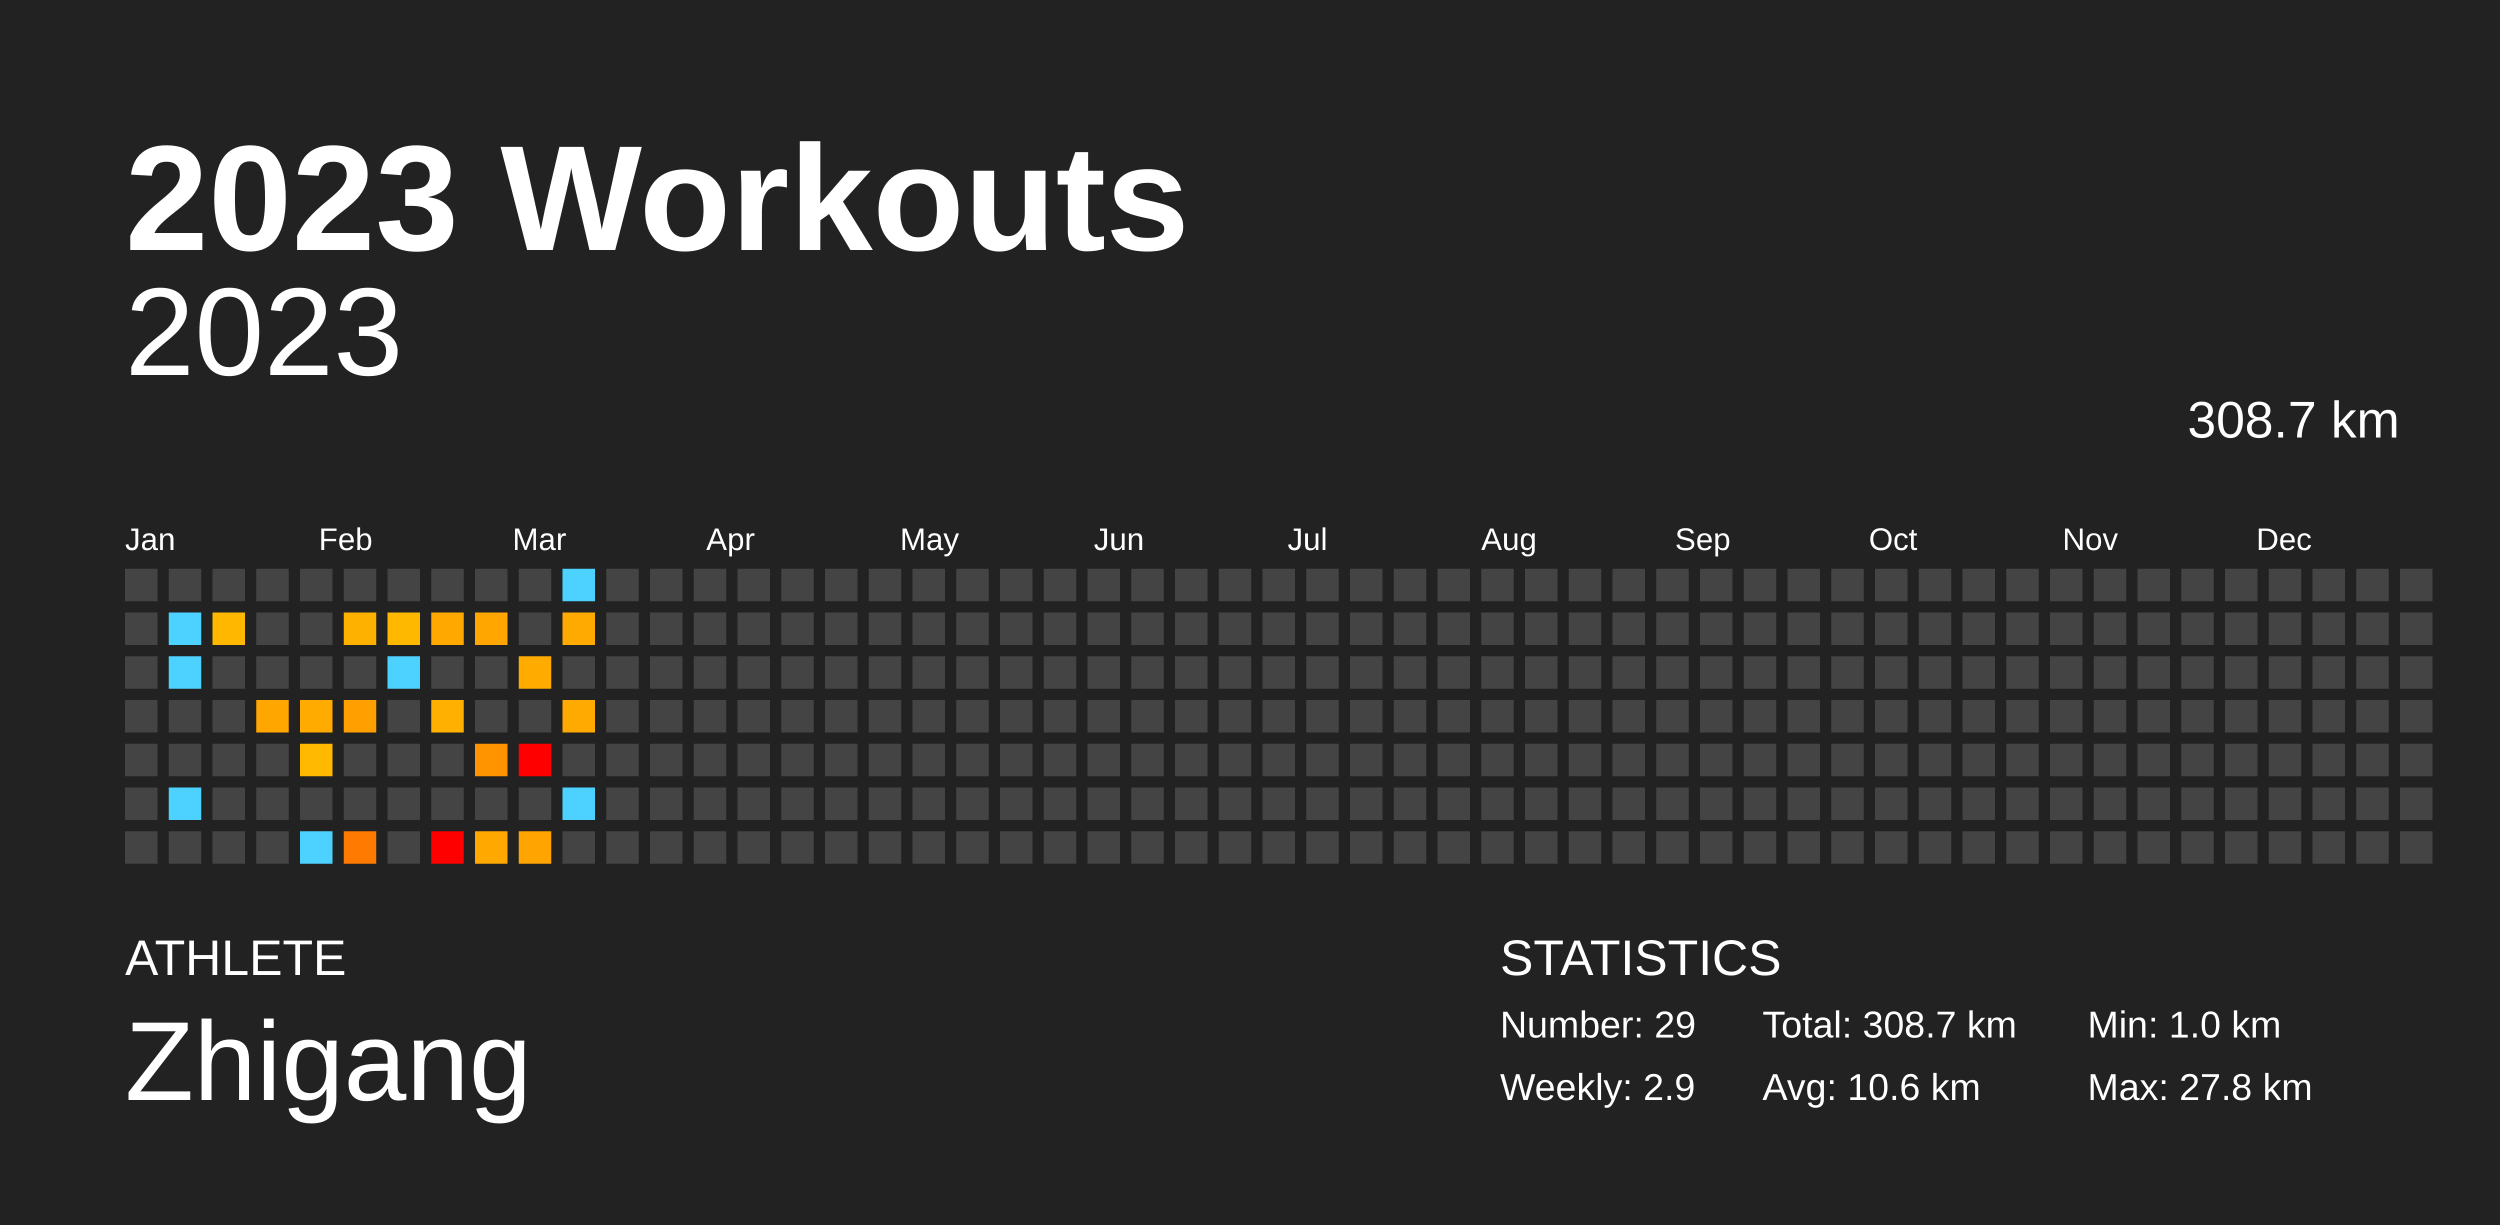
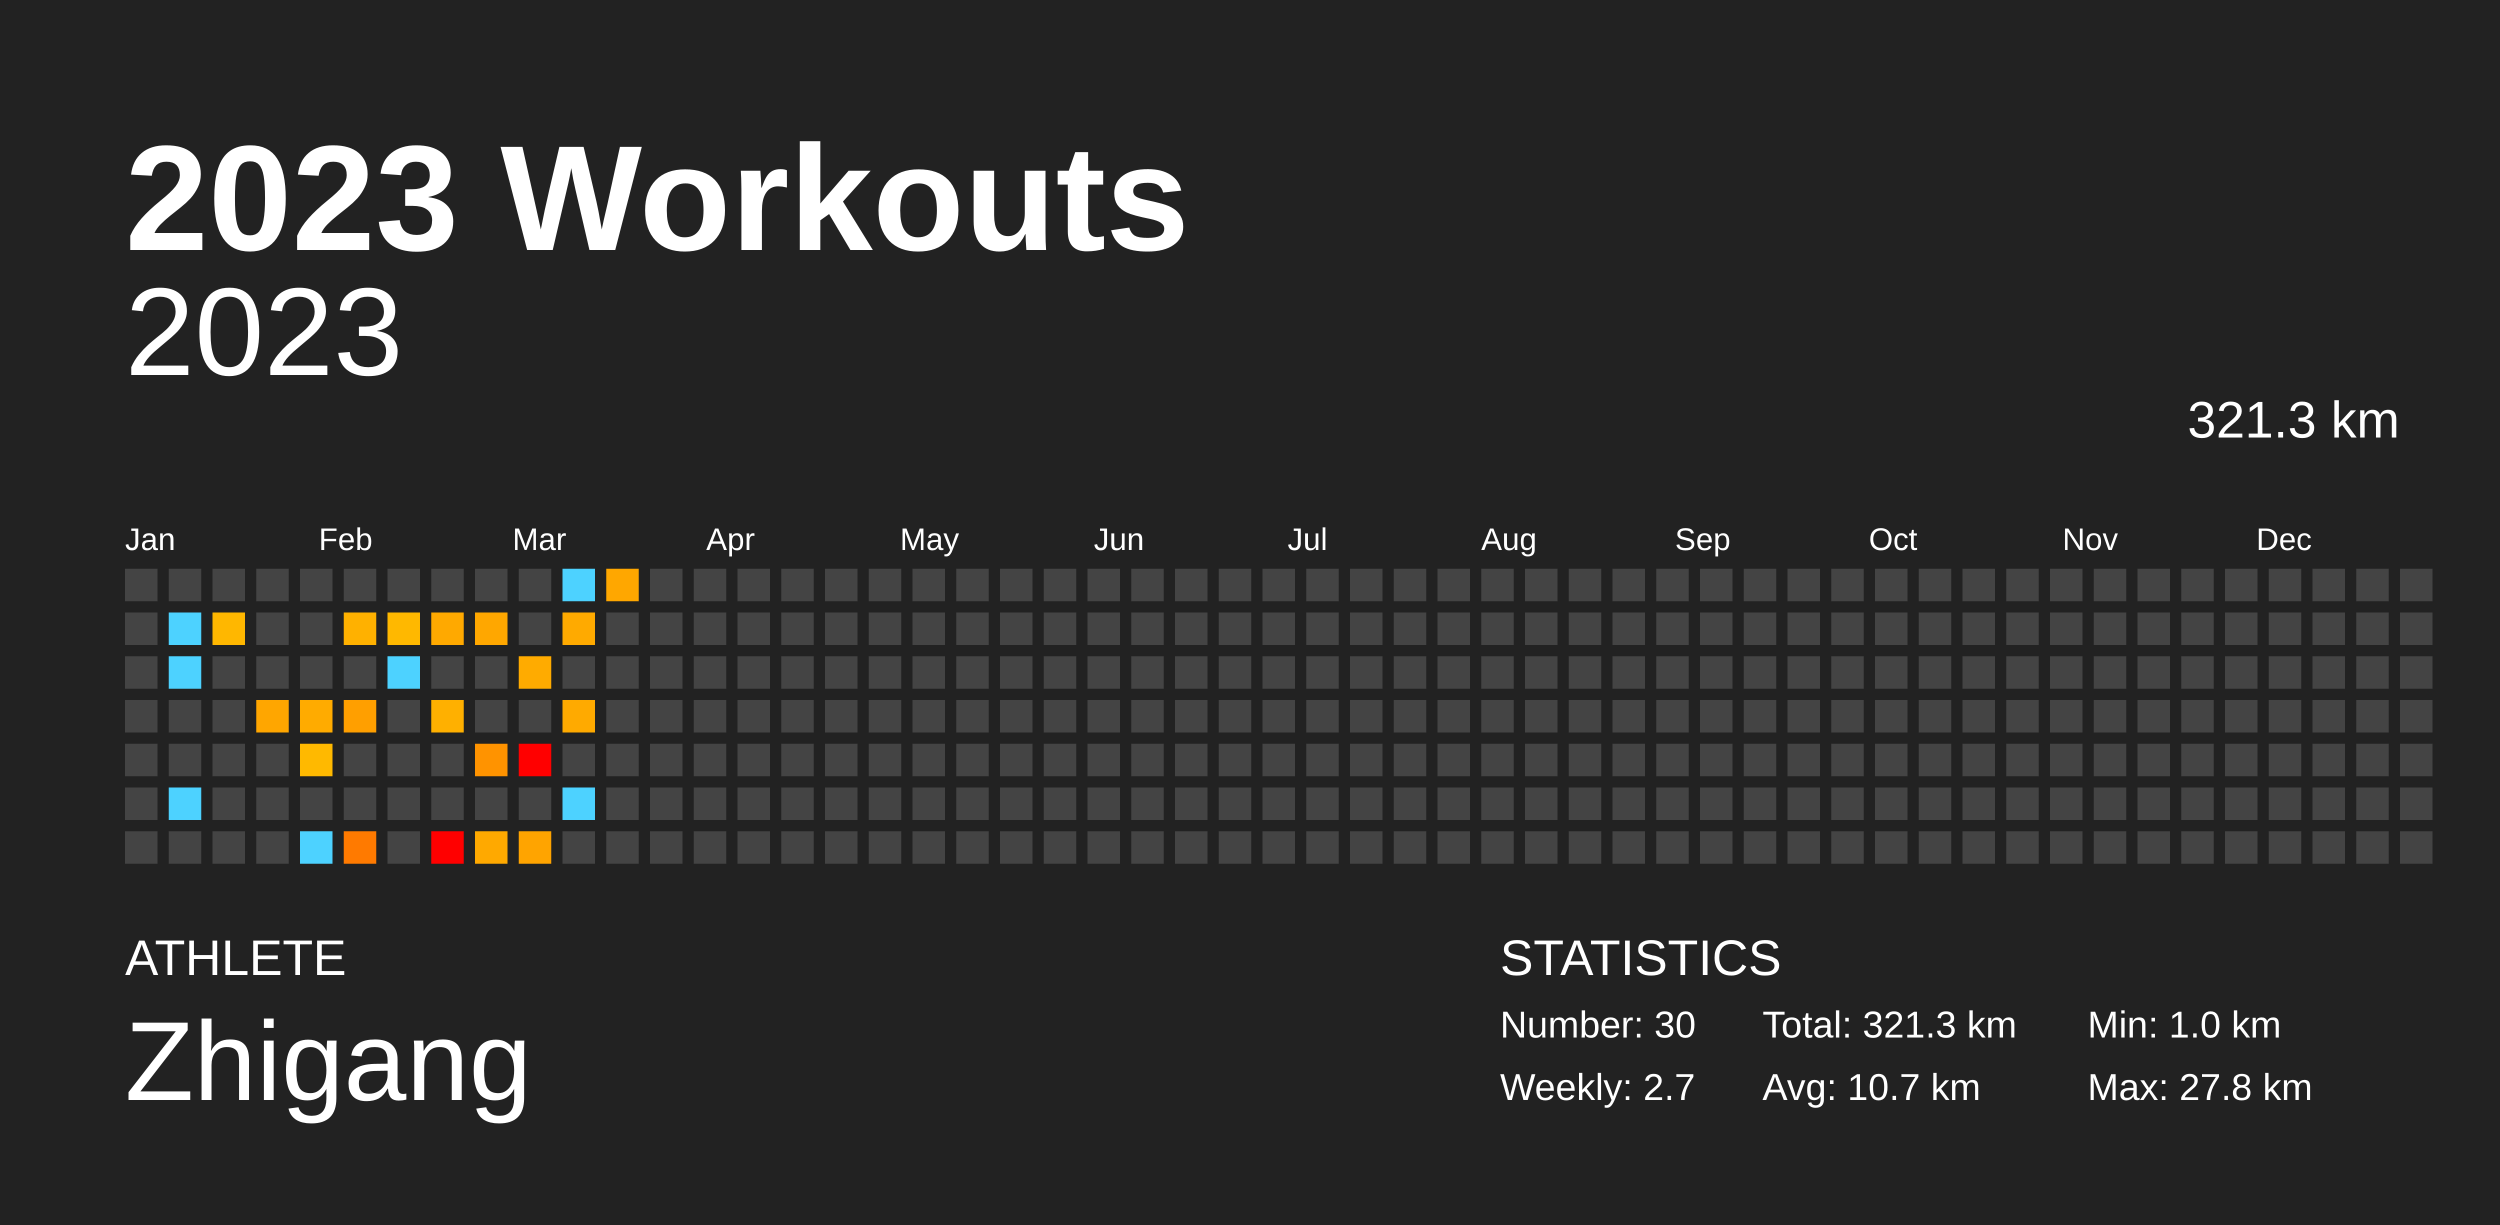
<svg xmlns="http://www.w3.org/2000/svg" baseProfile="full" height="98mm" version="1.1" viewBox="0,0,200,98" width="200mm">
  <defs />
  <rect fill="#222222" height="98" width="200" x="0" y="0" />
  <text fill="#FFFFFF" style="font-size:12px; font-family:Arial; font-weight:bold;" x="10" y="20">2023 Workouts</text>
  <text fill="#FFFFFF" style="font-size:4px; font-family:Arial" x="10" y="78">ATHLETE</text>
  <text fill="#FFFFFF" style="font-size:9px; font-family:Arial" x="10" y="88">Zhigang</text>
  <text fill="#FFFFFF" style="font-size:4px; font-family:Arial" x="120" y="78">STATISTICS</text>
-   <text fill="#FFFFFF" style="font-size:3px; font-family:Arial" x="120" y="83">Number: 29</text>
-   <text fill="#FFFFFF" style="font-size:3px; font-family:Arial" x="120" y="88">Weekly: 2.9</text>
-   <text fill="#FFFFFF" style="font-size:3px; font-family:Arial" x="141" y="83">Total: 308.7 km</text>
-   <text fill="#FFFFFF" style="font-size:3px; font-family:Arial" x="141" y="88">Avg: 10.6 km</text>
+   <text fill="#FFFFFF" style="font-size:3px; font-family:Arial" x="120" y="83">Number: 30</text>
+   <text fill="#FFFFFF" style="font-size:3px; font-family:Arial" x="120" y="88">Weekly: 2.7</text>
+   <text fill="#FFFFFF" style="font-size:3px; font-family:Arial" x="141" y="83">Total: 321.3 km</text>
+   <text fill="#FFFFFF" style="font-size:3px; font-family:Arial" x="141" y="88">Avg: 10.7 km</text>
  <text fill="#FFFFFF" style="font-size:3px; font-family:Arial" x="167" y="83">Min: 1.0 km</text>
  <text fill="#FFFFFF" style="font-size:3px; font-family:Arial" x="167" y="88">Max: 27.8 km</text>
  <text alignment-baseline="hanging" fill="#FFFFFF" style="font-size:10.0px; font-family:Arial;" x="10" y="30">2023</text>
-   <text alignment-baseline="hanging" fill="#FFFFFF" style="font-size:4.125px; font-family:Arial;" x="175" y="35">308.7 km</text>
+   <text alignment-baseline="hanging" fill="#FFFFFF" style="font-size:4.125px; font-family:Arial;" x="175" y="35">321.3 km</text>
  <text fill="#FFFFFF" style="font-size:2.5px; font-family:Arial" x="10.0" y="44">Jan</text>
  <text fill="#FFFFFF" style="font-size:2.5px; font-family:Arial" x="25.5" y="44">Feb</text>
  <text fill="#FFFFFF" style="font-size:2.5px; font-family:Arial" x="41.0" y="44">Mar</text>
  <text fill="#FFFFFF" style="font-size:2.5px; font-family:Arial" x="56.5" y="44">Apr</text>
  <text fill="#FFFFFF" style="font-size:2.5px; font-family:Arial" x="72.0" y="44">May</text>
  <text fill="#FFFFFF" style="font-size:2.5px; font-family:Arial" x="87.5" y="44">Jun</text>
  <text fill="#FFFFFF" style="font-size:2.5px; font-family:Arial" x="103.0" y="44">Jul</text>
  <text fill="#FFFFFF" style="font-size:2.5px; font-family:Arial" x="118.5" y="44">Aug</text>
  <text fill="#FFFFFF" style="font-size:2.5px; font-family:Arial" x="134.0" y="44">Sep</text>
  <text fill="#FFFFFF" style="font-size:2.5px; font-family:Arial" x="149.5" y="44">Oct</text>
  <text fill="#FFFFFF" style="font-size:2.5px; font-family:Arial" x="165.0" y="44">Nov</text>
  <text fill="#FFFFFF" style="font-size:2.5px; font-family:Arial" x="180.5" y="44">Dec</text>
  <rect fill="#444444" height="2.6" width="2.6" x="10.0" y="45.5" />
  <rect fill="#444444" height="2.6" width="2.6" x="10.0" y="49.0" />
  <rect fill="#444444" height="2.6" width="2.6" x="10.0" y="52.5" />
  <rect fill="#444444" height="2.6" width="2.6" x="10.0" y="56.0" />
  <rect fill="#444444" height="2.6" width="2.6" x="10.0" y="59.5" />
  <rect fill="#444444" height="2.6" width="2.6" x="10.0" y="63.0" />
  <rect fill="#444444" height="2.6" width="2.6" x="10.0" y="66.5" />
  <rect fill="#444444" height="2.6" width="2.6" x="13.5" y="45.5" />
  <rect fill="#4dd2ff" height="2.6" width="2.6" x="13.5" y="49.0" />
  <rect fill="#4dd2ff" height="2.6" width="2.6" x="13.5" y="52.5" />
  <rect fill="#444444" height="2.6" width="2.6" x="13.5" y="56.0" />
  <rect fill="#444444" height="2.6" width="2.6" x="13.5" y="59.5" />
  <rect fill="#4dd2ff" height="2.6" width="2.6" x="13.5" y="63.0" />
  <rect fill="#444444" height="2.6" width="2.6" x="13.5" y="66.5" />
  <rect fill="#444444" height="2.6" width="2.6" x="17.0" y="45.5" />
  <rect fill="#ffb700" height="2.6" width="2.6" x="17.0" y="49.0" />
  <rect fill="#444444" height="2.6" width="2.6" x="17.0" y="52.5" />
  <rect fill="#444444" height="2.6" width="2.6" x="17.0" y="56.0" />
  <rect fill="#444444" height="2.6" width="2.6" x="17.0" y="59.5" />
  <rect fill="#444444" height="2.6" width="2.6" x="17.0" y="63.0" />
  <rect fill="#444444" height="2.6" width="2.6" x="17.0" y="66.5" />
  <rect fill="#444444" height="2.6" width="2.6" x="20.5" y="45.5" />
  <rect fill="#444444" height="2.6" width="2.6" x="20.5" y="49.0" />
  <rect fill="#444444" height="2.6" width="2.6" x="20.5" y="52.5" />
  <rect fill="#ffa600" height="2.6" width="2.6" x="20.5" y="56.0" />
  <rect fill="#444444" height="2.6" width="2.6" x="20.5" y="59.5" />
  <rect fill="#444444" height="2.6" width="2.6" x="20.5" y="63.0" />
  <rect fill="#444444" height="2.6" width="2.6" x="20.5" y="66.5" />
  <rect fill="#444444" height="2.6" width="2.6" x="24.0" y="45.5" />
  <rect fill="#444444" height="2.6" width="2.6" x="24.0" y="49.0" />
  <rect fill="#444444" height="2.6" width="2.6" x="24.0" y="52.5" />
  <rect fill="#ffab00" height="2.6" width="2.6" x="24.0" y="56.0" />
  <rect fill="#ffb900" height="2.6" width="2.6" x="24.0" y="59.5" />
  <rect fill="#444444" height="2.6" width="2.6" x="24.0" y="63.0" />
  <rect fill="#4dd2ff" height="2.6" width="2.6" x="24.0" y="66.5" />
  <rect fill="#444444" height="2.6" width="2.6" x="27.5" y="45.5" />
  <rect fill="#ffb100" height="2.6" width="2.6" x="27.5" y="49.0" />
  <rect fill="#444444" height="2.6" width="2.6" x="27.5" y="52.5" />
  <rect fill="#ff9f00" height="2.6" width="2.6" x="27.5" y="56.0" />
  <rect fill="#444444" height="2.6" width="2.6" x="27.5" y="59.5" />
  <rect fill="#444444" height="2.6" width="2.6" x="27.5" y="63.0" />
  <rect fill="#ff7a00" height="2.6" width="2.6" x="27.5" y="66.5" />
  <rect fill="#444444" height="2.6" width="2.6" x="31.0" y="45.5" />
  <rect fill="#ffb800" height="2.6" width="2.6" x="31.0" y="49.0" />
  <rect fill="#4dd2ff" height="2.6" width="2.6" x="31.0" y="52.5" />
  <rect fill="#444444" height="2.6" width="2.6" x="31.0" y="56.0" />
  <rect fill="#444444" height="2.6" width="2.6" x="31.0" y="59.5" />
  <rect fill="#444444" height="2.6" width="2.6" x="31.0" y="63.0" />
  <rect fill="#444444" height="2.6" width="2.6" x="31.0" y="66.5" />
  <rect fill="#444444" height="2.6" width="2.6" x="34.5" y="45.5" />
  <rect fill="#ffa900" height="2.6" width="2.6" x="34.5" y="49.0" />
  <rect fill="#444444" height="2.6" width="2.6" x="34.5" y="52.5" />
  <rect fill="#ffb000" height="2.6" width="2.6" x="34.5" y="56.0" />
  <rect fill="#444444" height="2.6" width="2.6" x="34.5" y="59.5" />
  <rect fill="#444444" height="2.6" width="2.6" x="34.5" y="63.0" />
  <rect fill="red" height="2.6" width="2.6" x="34.5" y="66.5" />
  <rect fill="#444444" height="2.6" width="2.6" x="38.0" y="45.5" />
  <rect fill="#ffa700" height="2.6" width="2.6" x="38.0" y="49.0" />
  <rect fill="#444444" height="2.6" width="2.6" x="38.0" y="52.5" />
  <rect fill="#444444" height="2.6" width="2.6" x="38.0" y="56.0" />
  <rect fill="#ff9300" height="2.6" width="2.6" x="38.0" y="59.5" />
  <rect fill="#444444" height="2.6" width="2.6" x="38.0" y="63.0" />
  <rect fill="#ffa900" height="2.6" width="2.6" x="38.0" y="66.5" />
  <rect fill="#444444" height="2.6" width="2.6" x="41.5" y="45.5" />
  <rect fill="#444444" height="2.6" width="2.6" x="41.5" y="49.0" />
  <rect fill="#ffab00" height="2.6" width="2.6" x="41.5" y="52.5" />
  <rect fill="#444444" height="2.6" width="2.6" x="41.5" y="56.0" />
  <rect fill="red" height="2.6" width="2.6" x="41.5" y="59.5" />
  <rect fill="#444444" height="2.6" width="2.6" x="41.5" y="63.0" />
  <rect fill="#ffa400" height="2.6" width="2.6" x="41.5" y="66.5" />
  <rect fill="#4dd2ff" height="2.6" width="2.6" x="45.0" y="45.5" />
  <rect fill="#ffaa00" height="2.6" width="2.6" x="45.0" y="49.0" />
  <rect fill="#444444" height="2.6" width="2.6" x="45.0" y="52.5" />
  <rect fill="#ffaa00" height="2.6" width="2.6" x="45.0" y="56.0" />
  <rect fill="#444444" height="2.6" width="2.6" x="45.0" y="59.5" />
  <rect fill="#4dd2ff" height="2.6" width="2.6" x="45.0" y="63.0" />
  <rect fill="#444444" height="2.6" width="2.6" x="45.0" y="66.5" />
-   <rect fill="#444444" height="2.6" width="2.6" x="48.5" y="45.5" />
+   <rect fill="#ffa700" height="2.6" width="2.6" x="48.5" y="45.5" />
  <rect fill="#444444" height="2.6" width="2.6" x="48.5" y="49.0" />
  <rect fill="#444444" height="2.6" width="2.6" x="48.5" y="52.5" />
  <rect fill="#444444" height="2.6" width="2.6" x="48.5" y="56.0" />
  <rect fill="#444444" height="2.6" width="2.6" x="48.5" y="59.5" />
  <rect fill="#444444" height="2.6" width="2.6" x="48.5" y="63.0" />
  <rect fill="#444444" height="2.6" width="2.6" x="48.5" y="66.5" />
  <rect fill="#444444" height="2.6" width="2.6" x="52.0" y="45.5" />
  <rect fill="#444444" height="2.6" width="2.6" x="52.0" y="49.0" />
  <rect fill="#444444" height="2.6" width="2.6" x="52.0" y="52.5" />
  <rect fill="#444444" height="2.6" width="2.6" x="52.0" y="56.0" />
  <rect fill="#444444" height="2.6" width="2.6" x="52.0" y="59.5" />
  <rect fill="#444444" height="2.6" width="2.6" x="52.0" y="63.0" />
  <rect fill="#444444" height="2.6" width="2.6" x="52.0" y="66.5" />
  <rect fill="#444444" height="2.6" width="2.6" x="55.5" y="45.5" />
  <rect fill="#444444" height="2.6" width="2.6" x="55.5" y="49.0" />
  <rect fill="#444444" height="2.6" width="2.6" x="55.5" y="52.5" />
  <rect fill="#444444" height="2.6" width="2.6" x="55.5" y="56.0" />
  <rect fill="#444444" height="2.6" width="2.6" x="55.5" y="59.5" />
  <rect fill="#444444" height="2.6" width="2.6" x="55.5" y="63.0" />
  <rect fill="#444444" height="2.6" width="2.6" x="55.5" y="66.5" />
  <rect fill="#444444" height="2.6" width="2.6" x="59.0" y="45.5" />
  <rect fill="#444444" height="2.6" width="2.6" x="59.0" y="49.0" />
  <rect fill="#444444" height="2.6" width="2.6" x="59.0" y="52.5" />
  <rect fill="#444444" height="2.6" width="2.6" x="59.0" y="56.0" />
  <rect fill="#444444" height="2.6" width="2.6" x="59.0" y="59.5" />
  <rect fill="#444444" height="2.6" width="2.6" x="59.0" y="63.0" />
  <rect fill="#444444" height="2.6" width="2.6" x="59.0" y="66.5" />
  <rect fill="#444444" height="2.6" width="2.6" x="62.5" y="45.5" />
  <rect fill="#444444" height="2.6" width="2.6" x="62.5" y="49.0" />
  <rect fill="#444444" height="2.6" width="2.6" x="62.5" y="52.5" />
  <rect fill="#444444" height="2.6" width="2.6" x="62.5" y="56.0" />
  <rect fill="#444444" height="2.6" width="2.6" x="62.5" y="59.5" />
  <rect fill="#444444" height="2.6" width="2.6" x="62.5" y="63.0" />
  <rect fill="#444444" height="2.6" width="2.6" x="62.5" y="66.5" />
  <rect fill="#444444" height="2.6" width="2.6" x="66.0" y="45.5" />
  <rect fill="#444444" height="2.6" width="2.6" x="66.0" y="49.0" />
  <rect fill="#444444" height="2.6" width="2.6" x="66.0" y="52.5" />
  <rect fill="#444444" height="2.6" width="2.6" x="66.0" y="56.0" />
  <rect fill="#444444" height="2.6" width="2.6" x="66.0" y="59.5" />
  <rect fill="#444444" height="2.6" width="2.6" x="66.0" y="63.0" />
  <rect fill="#444444" height="2.6" width="2.6" x="66.0" y="66.5" />
  <rect fill="#444444" height="2.6" width="2.6" x="69.5" y="45.5" />
  <rect fill="#444444" height="2.6" width="2.6" x="69.5" y="49.0" />
  <rect fill="#444444" height="2.6" width="2.6" x="69.5" y="52.5" />
  <rect fill="#444444" height="2.6" width="2.6" x="69.5" y="56.0" />
  <rect fill="#444444" height="2.6" width="2.6" x="69.5" y="59.5" />
  <rect fill="#444444" height="2.6" width="2.6" x="69.5" y="63.0" />
  <rect fill="#444444" height="2.6" width="2.6" x="69.5" y="66.5" />
  <rect fill="#444444" height="2.6" width="2.6" x="73.0" y="45.5" />
  <rect fill="#444444" height="2.6" width="2.6" x="73.0" y="49.0" />
  <rect fill="#444444" height="2.6" width="2.6" x="73.0" y="52.5" />
  <rect fill="#444444" height="2.6" width="2.6" x="73.0" y="56.0" />
  <rect fill="#444444" height="2.6" width="2.6" x="73.0" y="59.5" />
  <rect fill="#444444" height="2.6" width="2.6" x="73.0" y="63.0" />
  <rect fill="#444444" height="2.6" width="2.6" x="73.0" y="66.5" />
  <rect fill="#444444" height="2.6" width="2.6" x="76.5" y="45.5" />
  <rect fill="#444444" height="2.6" width="2.6" x="76.5" y="49.0" />
  <rect fill="#444444" height="2.6" width="2.6" x="76.5" y="52.5" />
  <rect fill="#444444" height="2.6" width="2.6" x="76.5" y="56.0" />
  <rect fill="#444444" height="2.6" width="2.6" x="76.5" y="59.5" />
  <rect fill="#444444" height="2.6" width="2.6" x="76.5" y="63.0" />
  <rect fill="#444444" height="2.6" width="2.6" x="76.5" y="66.5" />
  <rect fill="#444444" height="2.6" width="2.6" x="80.0" y="45.5" />
  <rect fill="#444444" height="2.6" width="2.6" x="80.0" y="49.0" />
  <rect fill="#444444" height="2.6" width="2.6" x="80.0" y="52.5" />
  <rect fill="#444444" height="2.6" width="2.6" x="80.0" y="56.0" />
  <rect fill="#444444" height="2.6" width="2.6" x="80.0" y="59.5" />
  <rect fill="#444444" height="2.6" width="2.6" x="80.0" y="63.0" />
  <rect fill="#444444" height="2.6" width="2.6" x="80.0" y="66.5" />
  <rect fill="#444444" height="2.6" width="2.6" x="83.5" y="45.5" />
  <rect fill="#444444" height="2.6" width="2.6" x="83.5" y="49.0" />
  <rect fill="#444444" height="2.6" width="2.6" x="83.5" y="52.5" />
  <rect fill="#444444" height="2.6" width="2.6" x="83.5" y="56.0" />
  <rect fill="#444444" height="2.6" width="2.6" x="83.5" y="59.5" />
  <rect fill="#444444" height="2.6" width="2.6" x="83.5" y="63.0" />
  <rect fill="#444444" height="2.6" width="2.6" x="83.5" y="66.5" />
  <rect fill="#444444" height="2.6" width="2.6" x="87.0" y="45.5" />
  <rect fill="#444444" height="2.6" width="2.6" x="87.0" y="49.0" />
  <rect fill="#444444" height="2.6" width="2.6" x="87.0" y="52.5" />
  <rect fill="#444444" height="2.6" width="2.6" x="87.0" y="56.0" />
  <rect fill="#444444" height="2.6" width="2.6" x="87.0" y="59.5" />
  <rect fill="#444444" height="2.6" width="2.6" x="87.0" y="63.0" />
  <rect fill="#444444" height="2.6" width="2.6" x="87.0" y="66.5" />
  <rect fill="#444444" height="2.6" width="2.6" x="90.5" y="45.5" />
  <rect fill="#444444" height="2.6" width="2.6" x="90.5" y="49.0" />
  <rect fill="#444444" height="2.6" width="2.6" x="90.5" y="52.5" />
  <rect fill="#444444" height="2.6" width="2.6" x="90.5" y="56.0" />
  <rect fill="#444444" height="2.6" width="2.6" x="90.5" y="59.5" />
  <rect fill="#444444" height="2.6" width="2.6" x="90.5" y="63.0" />
  <rect fill="#444444" height="2.6" width="2.6" x="90.5" y="66.5" />
  <rect fill="#444444" height="2.6" width="2.6" x="94.0" y="45.5" />
  <rect fill="#444444" height="2.6" width="2.6" x="94.0" y="49.0" />
  <rect fill="#444444" height="2.6" width="2.6" x="94.0" y="52.5" />
  <rect fill="#444444" height="2.6" width="2.6" x="94.0" y="56.0" />
  <rect fill="#444444" height="2.6" width="2.6" x="94.0" y="59.5" />
  <rect fill="#444444" height="2.6" width="2.6" x="94.0" y="63.0" />
  <rect fill="#444444" height="2.6" width="2.6" x="94.0" y="66.5" />
  <rect fill="#444444" height="2.6" width="2.6" x="97.5" y="45.5" />
  <rect fill="#444444" height="2.6" width="2.6" x="97.5" y="49.0" />
  <rect fill="#444444" height="2.6" width="2.6" x="97.5" y="52.5" />
  <rect fill="#444444" height="2.6" width="2.6" x="97.5" y="56.0" />
  <rect fill="#444444" height="2.6" width="2.6" x="97.5" y="59.5" />
  <rect fill="#444444" height="2.6" width="2.6" x="97.5" y="63.0" />
  <rect fill="#444444" height="2.6" width="2.6" x="97.5" y="66.5" />
  <rect fill="#444444" height="2.6" width="2.6" x="101.0" y="45.5" />
  <rect fill="#444444" height="2.6" width="2.6" x="101.0" y="49.0" />
  <rect fill="#444444" height="2.6" width="2.6" x="101.0" y="52.5" />
  <rect fill="#444444" height="2.6" width="2.6" x="101.0" y="56.0" />
  <rect fill="#444444" height="2.6" width="2.6" x="101.0" y="59.5" />
  <rect fill="#444444" height="2.6" width="2.6" x="101.0" y="63.0" />
  <rect fill="#444444" height="2.6" width="2.6" x="101.0" y="66.5" />
  <rect fill="#444444" height="2.6" width="2.6" x="104.5" y="45.5" />
  <rect fill="#444444" height="2.6" width="2.6" x="104.5" y="49.0" />
  <rect fill="#444444" height="2.6" width="2.6" x="104.5" y="52.5" />
  <rect fill="#444444" height="2.6" width="2.6" x="104.5" y="56.0" />
  <rect fill="#444444" height="2.6" width="2.6" x="104.5" y="59.5" />
  <rect fill="#444444" height="2.6" width="2.6" x="104.5" y="63.0" />
  <rect fill="#444444" height="2.6" width="2.6" x="104.5" y="66.5" />
  <rect fill="#444444" height="2.6" width="2.6" x="108.0" y="45.5" />
  <rect fill="#444444" height="2.6" width="2.6" x="108.0" y="49.0" />
  <rect fill="#444444" height="2.6" width="2.6" x="108.0" y="52.5" />
  <rect fill="#444444" height="2.6" width="2.6" x="108.0" y="56.0" />
  <rect fill="#444444" height="2.6" width="2.6" x="108.0" y="59.5" />
  <rect fill="#444444" height="2.6" width="2.6" x="108.0" y="63.0" />
  <rect fill="#444444" height="2.6" width="2.6" x="108.0" y="66.5" />
  <rect fill="#444444" height="2.6" width="2.6" x="111.5" y="45.5" />
  <rect fill="#444444" height="2.6" width="2.6" x="111.5" y="49.0" />
  <rect fill="#444444" height="2.6" width="2.6" x="111.5" y="52.5" />
  <rect fill="#444444" height="2.6" width="2.6" x="111.5" y="56.0" />
  <rect fill="#444444" height="2.6" width="2.6" x="111.5" y="59.5" />
  <rect fill="#444444" height="2.6" width="2.6" x="111.5" y="63.0" />
  <rect fill="#444444" height="2.6" width="2.6" x="111.5" y="66.5" />
  <rect fill="#444444" height="2.6" width="2.6" x="115.0" y="45.5" />
  <rect fill="#444444" height="2.6" width="2.6" x="115.0" y="49.0" />
  <rect fill="#444444" height="2.6" width="2.6" x="115.0" y="52.5" />
  <rect fill="#444444" height="2.6" width="2.6" x="115.0" y="56.0" />
  <rect fill="#444444" height="2.6" width="2.6" x="115.0" y="59.5" />
  <rect fill="#444444" height="2.6" width="2.6" x="115.0" y="63.0" />
  <rect fill="#444444" height="2.6" width="2.6" x="115.0" y="66.5" />
  <rect fill="#444444" height="2.6" width="2.6" x="118.5" y="45.5" />
  <rect fill="#444444" height="2.6" width="2.6" x="118.5" y="49.0" />
  <rect fill="#444444" height="2.6" width="2.6" x="118.5" y="52.5" />
  <rect fill="#444444" height="2.6" width="2.6" x="118.5" y="56.0" />
  <rect fill="#444444" height="2.6" width="2.6" x="118.5" y="59.5" />
  <rect fill="#444444" height="2.6" width="2.6" x="118.5" y="63.0" />
  <rect fill="#444444" height="2.6" width="2.6" x="118.5" y="66.5" />
  <rect fill="#444444" height="2.6" width="2.6" x="122.0" y="45.5" />
  <rect fill="#444444" height="2.6" width="2.6" x="122.0" y="49.0" />
  <rect fill="#444444" height="2.6" width="2.6" x="122.0" y="52.5" />
  <rect fill="#444444" height="2.6" width="2.6" x="122.0" y="56.0" />
  <rect fill="#444444" height="2.6" width="2.6" x="122.0" y="59.5" />
  <rect fill="#444444" height="2.6" width="2.6" x="122.0" y="63.0" />
  <rect fill="#444444" height="2.6" width="2.6" x="122.0" y="66.5" />
  <rect fill="#444444" height="2.6" width="2.6" x="125.5" y="45.5" />
  <rect fill="#444444" height="2.6" width="2.6" x="125.5" y="49.0" />
  <rect fill="#444444" height="2.6" width="2.6" x="125.5" y="52.5" />
  <rect fill="#444444" height="2.6" width="2.6" x="125.5" y="56.0" />
  <rect fill="#444444" height="2.6" width="2.6" x="125.5" y="59.5" />
  <rect fill="#444444" height="2.6" width="2.6" x="125.5" y="63.0" />
  <rect fill="#444444" height="2.6" width="2.6" x="125.5" y="66.5" />
  <rect fill="#444444" height="2.6" width="2.6" x="129.0" y="45.5" />
  <rect fill="#444444" height="2.6" width="2.6" x="129.0" y="49.0" />
  <rect fill="#444444" height="2.6" width="2.6" x="129.0" y="52.5" />
  <rect fill="#444444" height="2.6" width="2.6" x="129.0" y="56.0" />
  <rect fill="#444444" height="2.6" width="2.6" x="129.0" y="59.5" />
  <rect fill="#444444" height="2.6" width="2.6" x="129.0" y="63.0" />
  <rect fill="#444444" height="2.6" width="2.6" x="129.0" y="66.5" />
  <rect fill="#444444" height="2.6" width="2.6" x="132.5" y="45.5" />
  <rect fill="#444444" height="2.6" width="2.6" x="132.5" y="49.0" />
  <rect fill="#444444" height="2.6" width="2.6" x="132.5" y="52.5" />
  <rect fill="#444444" height="2.6" width="2.6" x="132.5" y="56.0" />
  <rect fill="#444444" height="2.6" width="2.6" x="132.5" y="59.5" />
  <rect fill="#444444" height="2.6" width="2.6" x="132.5" y="63.0" />
  <rect fill="#444444" height="2.6" width="2.6" x="132.5" y="66.5" />
  <rect fill="#444444" height="2.6" width="2.6" x="136.0" y="45.5" />
  <rect fill="#444444" height="2.6" width="2.6" x="136.0" y="49.0" />
  <rect fill="#444444" height="2.6" width="2.6" x="136.0" y="52.5" />
  <rect fill="#444444" height="2.6" width="2.6" x="136.0" y="56.0" />
  <rect fill="#444444" height="2.6" width="2.6" x="136.0" y="59.5" />
  <rect fill="#444444" height="2.6" width="2.6" x="136.0" y="63.0" />
  <rect fill="#444444" height="2.6" width="2.6" x="136.0" y="66.5" />
  <rect fill="#444444" height="2.6" width="2.6" x="139.5" y="45.5" />
  <rect fill="#444444" height="2.6" width="2.6" x="139.5" y="49.0" />
  <rect fill="#444444" height="2.6" width="2.6" x="139.5" y="52.5" />
  <rect fill="#444444" height="2.6" width="2.6" x="139.5" y="56.0" />
  <rect fill="#444444" height="2.6" width="2.6" x="139.5" y="59.5" />
  <rect fill="#444444" height="2.6" width="2.6" x="139.5" y="63.0" />
  <rect fill="#444444" height="2.6" width="2.6" x="139.5" y="66.5" />
  <rect fill="#444444" height="2.6" width="2.6" x="143.0" y="45.5" />
  <rect fill="#444444" height="2.6" width="2.6" x="143.0" y="49.0" />
  <rect fill="#444444" height="2.6" width="2.6" x="143.0" y="52.5" />
  <rect fill="#444444" height="2.6" width="2.6" x="143.0" y="56.0" />
  <rect fill="#444444" height="2.6" width="2.6" x="143.0" y="59.5" />
  <rect fill="#444444" height="2.6" width="2.6" x="143.0" y="63.0" />
  <rect fill="#444444" height="2.6" width="2.6" x="143.0" y="66.5" />
  <rect fill="#444444" height="2.6" width="2.6" x="146.5" y="45.5" />
  <rect fill="#444444" height="2.6" width="2.6" x="146.5" y="49.0" />
  <rect fill="#444444" height="2.6" width="2.6" x="146.5" y="52.5" />
  <rect fill="#444444" height="2.6" width="2.6" x="146.5" y="56.0" />
  <rect fill="#444444" height="2.6" width="2.6" x="146.5" y="59.5" />
  <rect fill="#444444" height="2.6" width="2.6" x="146.5" y="63.0" />
  <rect fill="#444444" height="2.6" width="2.6" x="146.5" y="66.5" />
  <rect fill="#444444" height="2.6" width="2.6" x="150.0" y="45.5" />
  <rect fill="#444444" height="2.6" width="2.6" x="150.0" y="49.0" />
  <rect fill="#444444" height="2.6" width="2.6" x="150.0" y="52.5" />
  <rect fill="#444444" height="2.6" width="2.6" x="150.0" y="56.0" />
  <rect fill="#444444" height="2.6" width="2.6" x="150.0" y="59.5" />
  <rect fill="#444444" height="2.6" width="2.6" x="150.0" y="63.0" />
  <rect fill="#444444" height="2.6" width="2.6" x="150.0" y="66.5" />
  <rect fill="#444444" height="2.6" width="2.6" x="153.5" y="45.5" />
  <rect fill="#444444" height="2.6" width="2.6" x="153.5" y="49.0" />
  <rect fill="#444444" height="2.6" width="2.6" x="153.5" y="52.5" />
  <rect fill="#444444" height="2.6" width="2.6" x="153.5" y="56.0" />
  <rect fill="#444444" height="2.6" width="2.6" x="153.5" y="59.5" />
  <rect fill="#444444" height="2.6" width="2.6" x="153.5" y="63.0" />
  <rect fill="#444444" height="2.6" width="2.6" x="153.5" y="66.5" />
  <rect fill="#444444" height="2.6" width="2.6" x="157.0" y="45.5" />
  <rect fill="#444444" height="2.6" width="2.6" x="157.0" y="49.0" />
  <rect fill="#444444" height="2.6" width="2.6" x="157.0" y="52.5" />
  <rect fill="#444444" height="2.6" width="2.6" x="157.0" y="56.0" />
  <rect fill="#444444" height="2.6" width="2.6" x="157.0" y="59.5" />
  <rect fill="#444444" height="2.6" width="2.6" x="157.0" y="63.0" />
  <rect fill="#444444" height="2.6" width="2.6" x="157.0" y="66.5" />
  <rect fill="#444444" height="2.6" width="2.6" x="160.5" y="45.5" />
  <rect fill="#444444" height="2.6" width="2.6" x="160.5" y="49.0" />
  <rect fill="#444444" height="2.6" width="2.6" x="160.5" y="52.5" />
  <rect fill="#444444" height="2.6" width="2.6" x="160.5" y="56.0" />
  <rect fill="#444444" height="2.6" width="2.6" x="160.5" y="59.5" />
  <rect fill="#444444" height="2.6" width="2.6" x="160.5" y="63.0" />
  <rect fill="#444444" height="2.6" width="2.6" x="160.5" y="66.5" />
  <rect fill="#444444" height="2.6" width="2.6" x="164.0" y="45.5" />
  <rect fill="#444444" height="2.6" width="2.6" x="164.0" y="49.0" />
  <rect fill="#444444" height="2.6" width="2.6" x="164.0" y="52.5" />
  <rect fill="#444444" height="2.6" width="2.6" x="164.0" y="56.0" />
  <rect fill="#444444" height="2.6" width="2.6" x="164.0" y="59.5" />
  <rect fill="#444444" height="2.6" width="2.6" x="164.0" y="63.0" />
  <rect fill="#444444" height="2.6" width="2.6" x="164.0" y="66.5" />
  <rect fill="#444444" height="2.6" width="2.6" x="167.5" y="45.5" />
  <rect fill="#444444" height="2.6" width="2.6" x="167.5" y="49.0" />
  <rect fill="#444444" height="2.6" width="2.6" x="167.5" y="52.5" />
  <rect fill="#444444" height="2.6" width="2.6" x="167.5" y="56.0" />
  <rect fill="#444444" height="2.6" width="2.6" x="167.5" y="59.5" />
  <rect fill="#444444" height="2.6" width="2.6" x="167.5" y="63.0" />
  <rect fill="#444444" height="2.6" width="2.6" x="167.5" y="66.5" />
  <rect fill="#444444" height="2.6" width="2.6" x="171.0" y="45.5" />
  <rect fill="#444444" height="2.6" width="2.6" x="171.0" y="49.0" />
  <rect fill="#444444" height="2.6" width="2.6" x="171.0" y="52.5" />
  <rect fill="#444444" height="2.6" width="2.6" x="171.0" y="56.0" />
  <rect fill="#444444" height="2.6" width="2.6" x="171.0" y="59.5" />
  <rect fill="#444444" height="2.6" width="2.6" x="171.0" y="63.0" />
  <rect fill="#444444" height="2.6" width="2.6" x="171.0" y="66.5" />
  <rect fill="#444444" height="2.6" width="2.6" x="174.5" y="45.5" />
  <rect fill="#444444" height="2.6" width="2.6" x="174.5" y="49.0" />
  <rect fill="#444444" height="2.6" width="2.6" x="174.5" y="52.5" />
  <rect fill="#444444" height="2.6" width="2.6" x="174.5" y="56.0" />
  <rect fill="#444444" height="2.6" width="2.6" x="174.5" y="59.5" />
  <rect fill="#444444" height="2.6" width="2.6" x="174.5" y="63.0" />
  <rect fill="#444444" height="2.6" width="2.6" x="174.5" y="66.5" />
  <rect fill="#444444" height="2.6" width="2.6" x="178.0" y="45.5" />
  <rect fill="#444444" height="2.6" width="2.6" x="178.0" y="49.0" />
  <rect fill="#444444" height="2.6" width="2.6" x="178.0" y="52.5" />
  <rect fill="#444444" height="2.6" width="2.6" x="178.0" y="56.0" />
  <rect fill="#444444" height="2.6" width="2.6" x="178.0" y="59.5" />
  <rect fill="#444444" height="2.6" width="2.6" x="178.0" y="63.0" />
  <rect fill="#444444" height="2.6" width="2.6" x="178.0" y="66.5" />
  <rect fill="#444444" height="2.6" width="2.6" x="181.5" y="45.5" />
  <rect fill="#444444" height="2.6" width="2.6" x="181.5" y="49.0" />
  <rect fill="#444444" height="2.6" width="2.6" x="181.5" y="52.5" />
  <rect fill="#444444" height="2.6" width="2.6" x="181.5" y="56.0" />
  <rect fill="#444444" height="2.6" width="2.6" x="181.5" y="59.5" />
  <rect fill="#444444" height="2.6" width="2.6" x="181.5" y="63.0" />
  <rect fill="#444444" height="2.6" width="2.6" x="181.5" y="66.5" />
  <rect fill="#444444" height="2.6" width="2.6" x="185.0" y="45.5" />
  <rect fill="#444444" height="2.6" width="2.6" x="185.0" y="49.0" />
  <rect fill="#444444" height="2.6" width="2.6" x="185.0" y="52.5" />
  <rect fill="#444444" height="2.6" width="2.6" x="185.0" y="56.0" />
  <rect fill="#444444" height="2.6" width="2.6" x="185.0" y="59.5" />
  <rect fill="#444444" height="2.6" width="2.6" x="185.0" y="63.0" />
  <rect fill="#444444" height="2.6" width="2.6" x="185.0" y="66.5" />
  <rect fill="#444444" height="2.6" width="2.6" x="188.5" y="45.5" />
  <rect fill="#444444" height="2.6" width="2.6" x="188.5" y="49.0" />
  <rect fill="#444444" height="2.6" width="2.6" x="188.5" y="52.5" />
  <rect fill="#444444" height="2.6" width="2.6" x="188.5" y="56.0" />
  <rect fill="#444444" height="2.6" width="2.6" x="188.5" y="59.5" />
  <rect fill="#444444" height="2.6" width="2.6" x="188.5" y="63.0" />
  <rect fill="#444444" height="2.6" width="2.6" x="188.5" y="66.5" />
  <rect fill="#444444" height="2.6" width="2.6" x="192.0" y="45.5" />
  <rect fill="#444444" height="2.6" width="2.6" x="192.0" y="49.0" />
  <rect fill="#444444" height="2.6" width="2.6" x="192.0" y="52.5" />
  <rect fill="#444444" height="2.6" width="2.6" x="192.0" y="56.0" />
  <rect fill="#444444" height="2.6" width="2.6" x="192.0" y="59.5" />
  <rect fill="#444444" height="2.6" width="2.6" x="192.0" y="63.0" />
  <rect fill="#444444" height="2.6" width="2.6" x="192.0" y="66.5" />
</svg>
